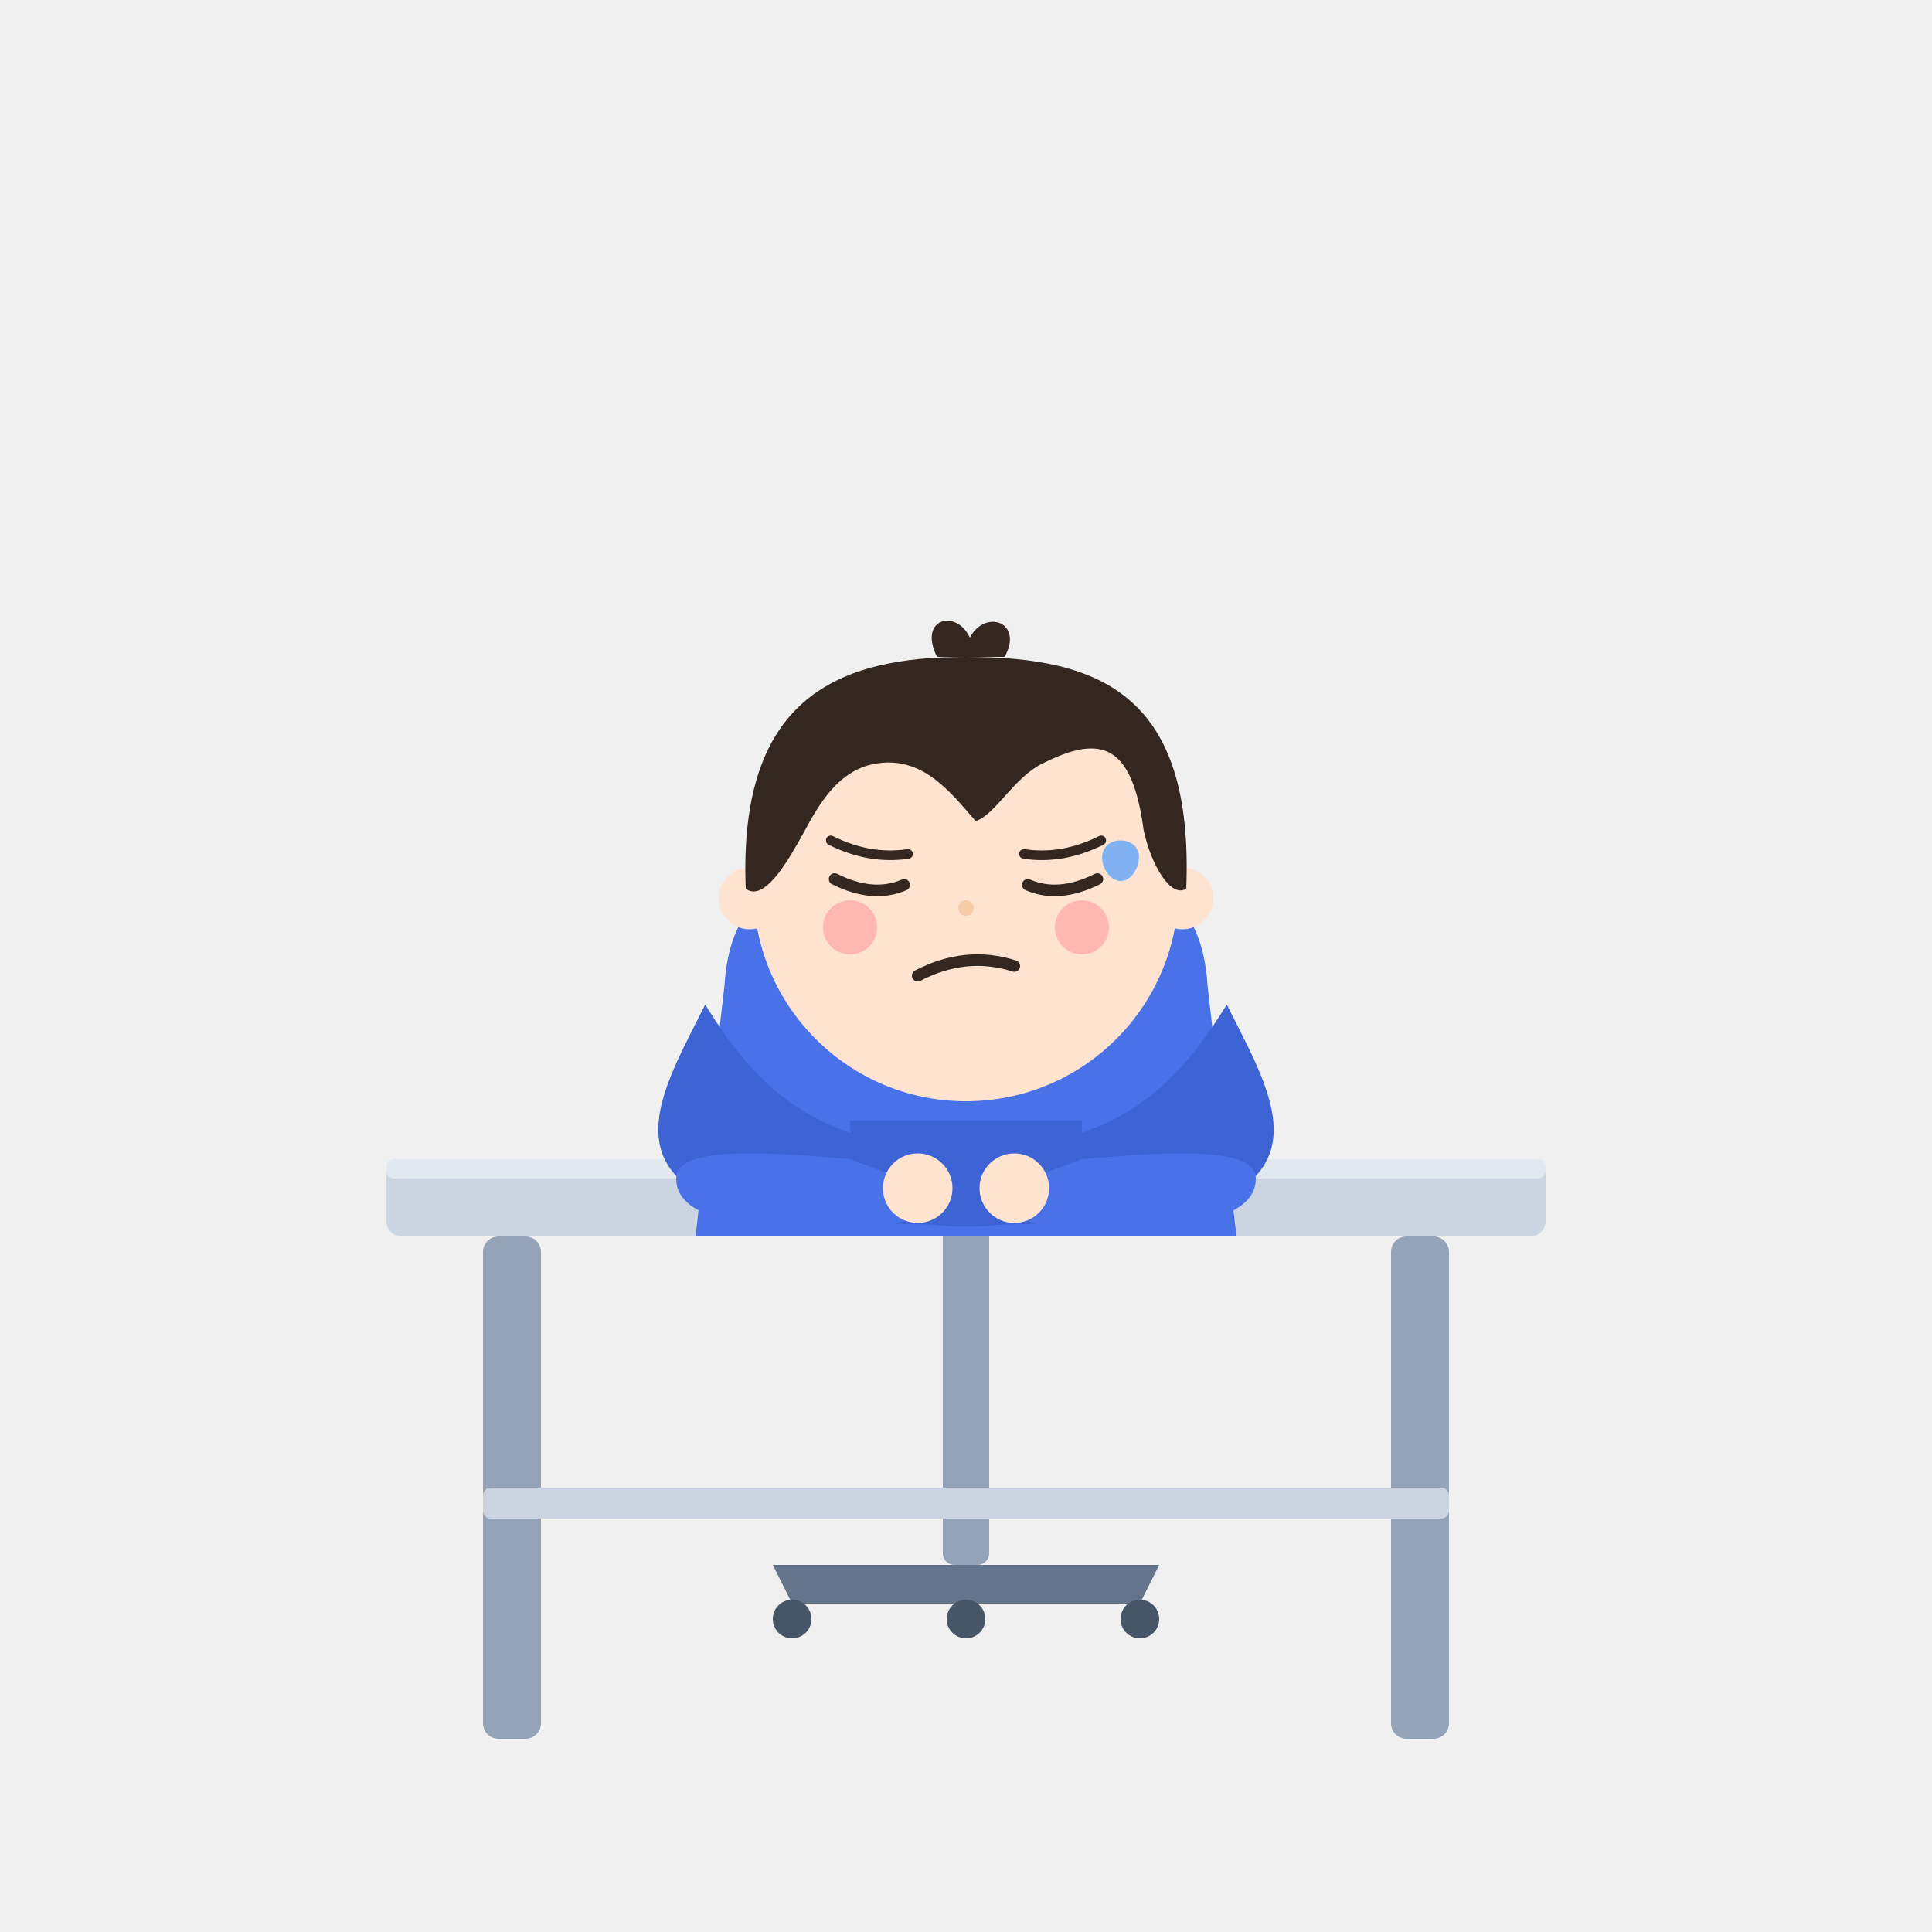
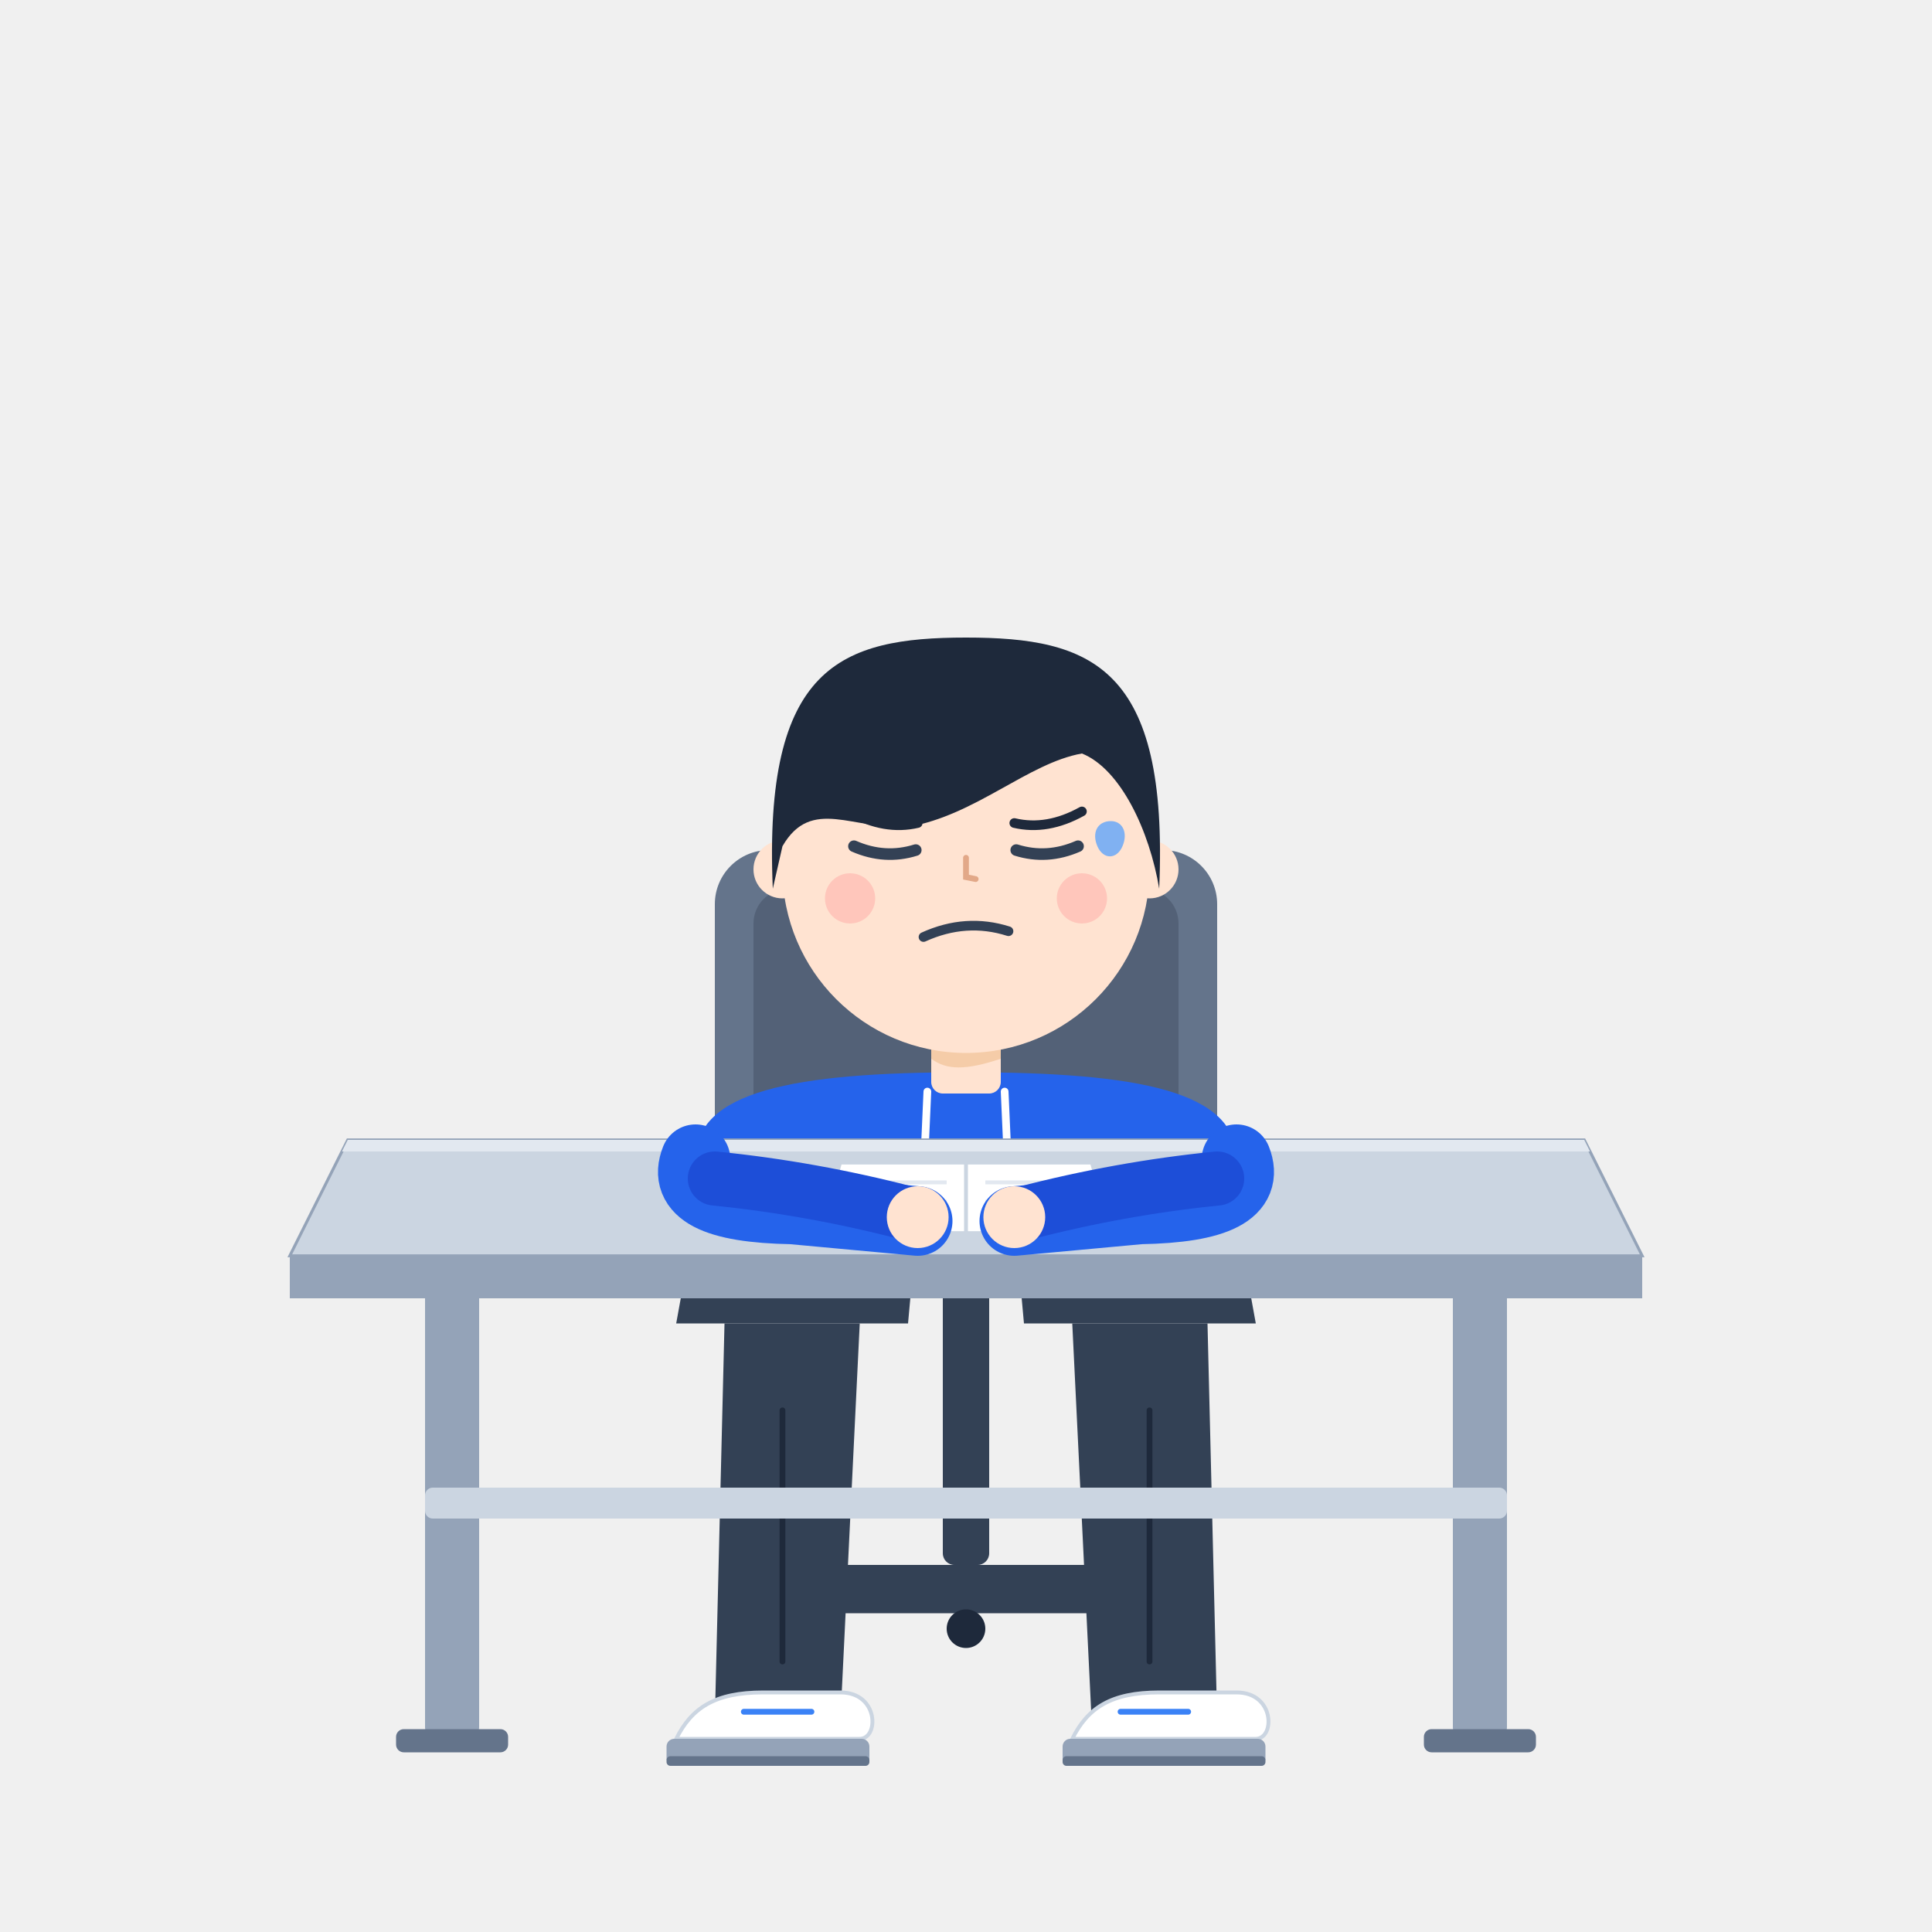
<svg xmlns="http://www.w3.org/2000/svg" viewBox="0 0 1000 1000" id="svg_student" preserveAspectRatio="xMidYMid meet">
-   <g id="student_desk_prop">
-     <g id="chair_prop">
-       <rect id="chair_backrest" x="380" y="480" width="240" height="150" rx="20" fill="#E2E8F0" />
-       <rect id="chair_backrest_inner" x="400" y="495" width="200" height="120" rx="12" fill="#CBD5E1" opacity="0.6" />
-       <rect id="chair_pole" x="488" y="630" width="24" height="180" rx="6" fill="#94A3B8" />
-       <path id="chair_base" d="M 400 810 L 600 810 L 590 830 L 410 830 Z" fill="#64748B" />
-       <circle id="chair_wheel_left" cx="410" cy="838" r="10" fill="#475569" />
-       <circle id="chair_wheel_center" cx="500" cy="838" r="10" fill="#475569" />
-       <circle id="chair_wheel_right" cx="590" cy="838" r="10" fill="#475569" />
+   <g id="chair_backrest">
+     <rect id="chair_back_cushion" x="370" y="440" width="260" height="170" rx="28" fill="#64748B" />
+     <rect id="chair_back_inner" x="390" y="460" width="220" height="130" rx="18" fill="#475569" opacity="0.6" />
+     <rect id="chair_pole" x="488" y="610" width="24" height="200" rx="6" fill="#334155" />
+     <path id="chair_base" d="M 400 810 L 600 810 L 590 835 L 410 835 Z" fill="#334155" />
+     <circle id="chair_wheel_left" cx="410" cy="843" r="10" fill="#1E293B" />
+     <circle id="chair_wheel_center" cx="500" cy="843" r="10" fill="#1E293B" />
+     <circle id="chair_wheel_right" cx="590" cy="843" r="10" fill="#1E293B" />
+     <rect id="chair_seat_cushion" x="350" y="625" width="300" height="34" rx="14" fill="#334155" stroke="#1E293B" stroke-width="2" />
+   </g>
+   <g id="student_hips_thighs">
+     <path id="thigh_left" d="M 360,630 L 475,630 L 470,685 L 350,685 Z" fill="#334155" />
+     <path id="thigh_right" d="M 525,630 L 640,630 L 650,685 L 530,685 Z" fill="#334155" />
+   </g>
+   <g id="student_calves_feet">
+     <g id="student_legs">
+       <path id="calf_left" d="M 375,685 L 445,685 L 435,890 L 370,890 Z" fill="#334155" />
+       <path id="calf_right" d="M 555,685 L 625,685 L 630,890 L 565,890 Z" fill="#334155" />
+       <path id="crease_left" stroke="#1E293B" stroke-width="3" stroke-linecap="round" d="M 405,730 L 405,860" />
+       <path id="crease_right" stroke="#1E293B" stroke-width="3" stroke-linecap="round" d="M 595,730 L 595,860" />
+       <rect id="sock_left" x="374" y="884" width="60" height="14" rx="3" fill="#FFFFFF" />
+       <rect id="sock_right" x="566" y="884" width="60" height="14" rx="3" fill="#FFFFFF" />
    </g>
-     <rect id="desk_legs" x="250" y="640" width="30" height="260" rx="8" fill="#94A3B8" />
-     <rect id="desk_legs_right" x="720" y="640" width="30" height="260" rx="8" fill="#94A3B8" />
-     <rect id="desk_crossbar" x="250" y="770" width="500" height="16" rx="4" fill="#CBD5E1" />
-     <rect id="desk_surface" x="200" y="600" width="600" height="40" rx="8" fill="#CBD5E1" />
-     <rect id="desk_top_trim" x="200" y="600" width="600" height="10" rx="4" fill="#E2E8F0" />
-     <g id="desk_stationery">
-       <path id="desk_notebook" d="M 440 605 L 560 605 L 570 632 L 430 632 Z" fill="#FFFFFF" />
-       <path id="notebook_crease" d="M 500 605 L 500 632" stroke="#CBD5E1" stroke-width="2" />
-       <path id="notebook_lines_left" d="M 450 614 L 490 614 M 448 622 L 490 622" stroke="#E2E8F0" stroke-width="2" />
-       <path id="notebook_lines_right" d="M 510 614 L 552 614 M 510 622 L 554 622" stroke="#E2E8F0" stroke-width="2" />
-       <rect id="desk_pen" x="580" y="618" width="45" height="6" rx="3" fill="#FF5E36" transform="rotate(-6 600 620)" />
+     <g id="student_shoes">
+       <path id="shoe_left_upper" d="M 350,900 L 445,900 C 455,900 455,876 435,876 L 395,876 C 370,876 358,884 350,900 Z" fill="#FFFFFF" stroke="#CBD5E1" stroke-width="2" />
+       <rect id="shoe_left_sole" x="345" y="900" width="105" height="14" rx="4" fill="#94A3B8" />
+       <rect id="shoe_left_tread" x="345" y="909" width="105" height="5" rx="2" fill="#64748B" />
+       <path id="shoe_left_accent" d="M 385,886 L 420,886" stroke="#3B82F6" stroke-width="3" stroke-linecap="round" />
+       <path id="shoe_right_upper" d="M 555,900 L 650,900 C 660,900 660,876 640,876 L 600,876 C 575,876 563,884 555,900 Z" fill="#FFFFFF" stroke="#CBD5E1" stroke-width="2" />
+       <rect id="shoe_right_sole" x="550" y="900" width="105" height="14" rx="4" fill="#94A3B8" />
+       <rect id="shoe_right_tread" x="550" y="909" width="105" height="5" rx="2" fill="#64748B" />
+       <path id="shoe_right_accent" d="M 580,886 L 615,886" stroke="#3B82F6" stroke-width="3" stroke-linecap="round" />
    </g>
  </g>
  <g id="student_torso_group">
-     <path id="student_hoodie_body" fill="#4A72E8" d="M 360 640 L 375 510 C 378 460 410 440 500 440 C 590 440 622 460 625 510 L 640 640 Z" />
-     <path id="student_hoodie_pocket" d="M 440 580 L 560 580 C 560 620 540 635 500 635 C 460 635 440 620 440 580 Z" fill="#3D63D4" />
-     <path id="hoodie_string_left" d="M 480 470 L 478 525" stroke="#FFFFFF" stroke-width="4" stroke-linecap="round" />
-     <circle id="hoodie_knot_left" cx="478" cy="527" r="4" fill="#FFFFFF" />
-     <path id="hoodie_string_right" d="M 520 470 L 522 525" stroke="#FFFFFF" stroke-width="4" stroke-linecap="round" />
-     <circle id="hoodie_knot_right" cx="522" cy="527" r="4" fill="#FFFFFF" />
-     <path id="student_arms_resting_on_desk" d="M 365 520 C 345 560 320 600 370 622 C 410 638 590 638 630 622 C 680 600 655 560 635 520 C 610 560 580 595 500 595 C 420 595 390 560 365 520 Z" fill="#3D63D4" />
-     <path id="forearm_left" d="M 350 610 C 350 595 385 595 440 600 L 480 615 C 485 625 470 635 450 635 L 370 630 C 355 625 350 618 350 610 Z" fill="#4A72E8" />
-     <path id="forearm_right" d="M 650 610 C 650 595 615 595 560 600 L 520 615 C 515 625 530 635 550 635 L 630 630 C 645 625 650 618 650 610 Z" fill="#4A72E8" />
-     <g id="student_hands">
-       <circle id="hand_left" cx="475" cy="615" r="18" fill="#FFE3D1" />
-       <circle id="hand_right" cx="525" cy="615" r="18" fill="#FFE3D1" />
+     <path id="student_hoodie_body" fill="#2563EB" d="M 360,670 L 360,600 C 360,565 410,555 500,555 C 590,555 640,565 640,600 L 640,670 Z" />
+     <path id="student_hoodie_pocket" d="M 440,610 L 560,610 C 560,650 540,665 500,665 C 460,665 440,650 440,610 Z" fill="#1D4ED8" />
+     <path id="hoodie_string_left" d="M 480,565 L 478,610" stroke="#FFFFFF" stroke-width="4" stroke-linecap="round" />
+     <circle id="hoodie_knot_left" cx="478" cy="612" r="4" fill="#FFFFFF" />
+     <path id="hoodie_string_right" d="M 520,565 L 522,610" stroke="#FFFFFF" stroke-width="4" stroke-linecap="round" />
+     <circle id="hoodie_knot_right" cx="522" cy="612" r="4" fill="#FFFFFF" />
+   </g>
+   <g id="student_desk_prop">
+     <rect id="desk_legs" x="220" y="650" width="28" height="250" rx="6" fill="#94A3B8" />
+     <rect id="desk_legs_right" x="752" y="650" width="28" height="250" rx="6" fill="#94A3B8" />
+     <rect id="desk_crossbar" x="220" y="770" width="560" height="16" rx="4" fill="#CBD5E1" />
+     <rect id="desk_foot_left" x="205" y="895" width="58" height="12" rx="4" fill="#64748B" />
+     <rect id="desk_foot_right" x="737" y="895" width="58" height="12" rx="4" fill="#64748B" />
+     <polygon id="desk_surface" points="180,590 820,590 850,650 150,650" fill="#CBD5E1" stroke="#94A3B8" stroke-width="1.5" />
+     <polygon id="desk_top_highlight" points="180,590 820,590 823,596 177,596" fill="#E2E8F0" />
+     <polygon id="desk_front_lip" points="150,650 850,650 850,672 150,672" fill="#94A3B8" />
+     <g id="desk_stationery">
+       <polygon id="desk_notebook" points="435,602 565,602 575,638 425,638" fill="#FFFFFF" stroke="#CBD5E1" stroke-width="1.5" />
+       <line x1="500" y1="602" x2="500" y2="638" stroke="#CBD5E1" stroke-width="2" />
+       <line x1="445" y1="612" x2="490" y2="612" stroke="#E2E8F0" stroke-width="2" />
+       <line x1="442" y1="622" x2="490" y2="622" stroke="#E2E8F0" stroke-width="2" />
+       <line x1="510" y1="612" x2="555" y2="612" stroke="#E2E8F0" stroke-width="2" />
+       <line x1="510" y1="622" x2="558" y2="622" stroke="#E2E8F0" stroke-width="2" />
+       <rect id="desk_pen" x="590" y="618" width="45" height="6" rx="3" fill="#3B82F6" transform="rotate(-6 610 620)" />
    </g>
  </g>
-   <g id="student_head_bored" opacity="1">
-     <rect id="neck_bored" x="475" y="525" width="50" height="40" rx="8" fill="#F5CCA8" />
-     <circle id="head_circle_bored" cx="500" cy="460" r="110" fill="#FFE3D1" />
-     <circle id="ear_bored_left" cx="388" cy="465" r="16" fill="#FFE3D1" />
-     <circle id="ear_bored_right" cx="612" cy="465" r="16" fill="#FFE3D1" />
-     <circle id="blush_left" cx="440" cy="480" r="14" fill="#FF9B9B" opacity="0.6" />
-     <circle id="blush_right" cx="560" cy="480" r="14" fill="#FF9B9B" opacity="0.6" />
-     <path id="hair_messy" d="M 386 460 C 382 360 435 340 500 340 C 570 340 618 360 614 460 C 606 465 596 448 592 430 C 586 385 570 380 540 395 C 525 402 515 422 505 425 C 492 410 478 392 455 395 C 430 398 420 425 412 438 C 404 452 394 466 386 460 Z" fill="#332720" />
-     <path id="hair_stray_lock" d="M 485 340 C 475 320 495 315 502 330 C 510 315 530 322 520 340 Z" fill="#332720" />
-     <path id="brow_bored_left" stroke="#332720" stroke-width="5" stroke-linecap="round" fill="none" d="M 430 435 Q 450 445 470 442" />
-     <path id="brow_bored_right" stroke="#332720" stroke-width="5" stroke-linecap="round" fill="none" d="M 530 442 Q 550 445 570 435" />
-     <path id="eyes_sleepy_slanted" stroke="#332720" stroke-width="6" stroke-linecap="round" fill="none" d="M 432 455 Q 452 465 468 458 M 532 458 Q 548 465 568 455" />
-     <circle id="nose_bored" cx="500" cy="470" r="4" fill="#F5CCA8" />
-     <path id="mouth_frown" stroke="#332720" stroke-width="6" stroke-linecap="round" fill="none" d="M 475 505 Q 500 492 525 500" />
-     <path id="sweat_drop_bored" d="M 580 435 C 572 435 568 442 572 450 C 576 458 584 458 588 450 C 592 442 588 435 580 435 Z" fill="#60A5FA" opacity="0.8" />
+   <g id="student_arms_resting_on_desk">
+     <path id="forearm_left" d="M 360,600 Q 350,625 410,626 L 475,632" fill="none" stroke="#2563EB" stroke-width="36" stroke-linecap="round" stroke-linejoin="round" />
+     <path id="forearm_left_cuff" d="M 370,610 Q 420,615 470,628" fill="none" stroke="#1D4ED8" stroke-width="28" stroke-linecap="round" />
+     <path id="forearm_right" d="M 640,600 Q 650,625 590,626 L 525,632" fill="none" stroke="#2563EB" stroke-width="36" stroke-linecap="round" stroke-linejoin="round" />
+     <path id="forearm_right_cuff" d="M 630,610 Q 580,615 530,628" fill="none" stroke="#1D4ED8" stroke-width="28" stroke-linecap="round" />
+     <circle id="hand_left" cx="475" cy="630" r="16" fill="#FFE3D1" />
+     <circle id="hand_right" cx="525" cy="630" r="16" fill="#FFE3D1" />
  </g>
-   <g id="student_head_excited" opacity="0">
-     <rect id="neck_excited" x="475" y="495" width="50" height="40" rx="8" fill="#F5CCA8" />
-     <circle id="head_circle_excited" cx="500" cy="430" r="110" fill="#FFE3D1" />
-     <circle id="ear_excited_left" cx="388" cy="435" r="16" fill="#FFE3D1" />
-     <circle id="ear_excited_right" cx="612" cy="435" r="16" fill="#FFE3D1" />
-     <circle id="blush_excited_left" cx="435" cy="445" r="18" fill="#FF9B9B" opacity="0.85" />
-     <circle id="blush_excited_right" cx="565" cy="445" r="18" fill="#FF9B9B" opacity="0.85" />
-     <path id="hair_neat" d="M 386 430 C 382 330 435 310 500 310 C 570 310 618 330 614 430 C 606 435 596 415 585 390 C 560 365 530 365 500 380 C 470 365 440 365 415 390 C 404 415 394 435 386 430 Z" fill="#332720" />
-     <path id="brow_excited_left" stroke="#332720" stroke-width="5" stroke-linecap="round" fill="none" d="M 435 392 Q 455 382 475 390" />
-     <path id="brow_excited_right" stroke="#332720" stroke-width="5" stroke-linecap="round" fill="none" d="M 525 390 Q 545 382 565 392" />
-     <circle id="eye_left_sparkle" cx="460" cy="420" r="12" fill="#332720" />
-     <circle id="eye_left_catchlight" cx="457" cy="416" r="4.5" fill="#FFFFFF" />
-     <circle id="eye_left_catchlight_sub" cx="464" cy="423" r="2.5" fill="#FFFFFF" />
-     <circle id="eye_right_sparkle" cx="540" cy="420" r="12" fill="#332720" />
-     <circle id="eye_right_catchlight" cx="537" cy="416" r="4.5" fill="#FFFFFF" />
-     <circle id="eye_right_catchlight_sub" cx="544" cy="423" r="2.5" fill="#FFFFFF" />
-     <path id="eye_glow_left" d="M 445 406 Q 460 400 475 406" stroke="#FFBF00" stroke-width="3" stroke-linecap="round" fill="none" opacity="0.6" />
-     <path id="eye_glow_right" d="M 525 406 Q 540 400 555 406" stroke="#FFBF00" stroke-width="3" stroke-linecap="round" fill="none" opacity="0.6" />
-     <circle id="nose_excited" cx="500" cy="435" r="4" fill="#F5CCA8" />
-     <path id="mouth_wide_smile" fill="#FF6B6B" d="M 465 455 Q 500 455 535 455 C 535 490 500 500 465 455 Z" />
-     <path id="teeth_excited" d="M 474 455 Q 500 455 526 455 C 522 463 478 463 474 455 Z" fill="#FFFFFF" />
-     <path id="tongue_excited" d="M 485 478 Q 500 468 515 478 C 510 492 490 492 485 478 Z" fill="#FF8E8E" />
-     <path id="sparkle_star_left" fill="#FFB800" d="M 330 360 Q 330 380 310 380 Q 330 380 330 400 Q 330 380 350 380 Q 330 380 330 360 Z" />
-     <circle id="sparkle_dot_left" cx="300" cy="350" r="5" fill="#FFBF00" />
-     <path id="sparkle_star_right" fill="#FFB800" d="M 670 340 Q 670 365 645 365 Q 670 365 670 390 Q 670 365 695 365 Q 670 365 670 340 Z" />
-     <circle id="sparkle_dot_right" cx="705" cy="405" r="6" fill="#FFBF00" />
-     <path id="sparkle_star_top" fill="#FF5E36" d="M 500 240 Q 500 255 485 255 Q 500 255 500 270 Q 500 255 515 255 Q 500 255 500 240 Z" />
+   <g id="student_neck">
+     <rect id="neck_column" x="482" y="538" width="36" height="28" rx="6" fill="#FFE3D1" />
+     <path id="neck_shadow" d="M 482,538 L 518,538 L 518,548 C 500,554 490,554 482,548 Z" fill="#F5CCA8" />
+   </g>
+   <g id="student_head_morph">
+     <g id="student_head_bored" opacity="1">
+       <circle id="head_circle_bored" cx="500" cy="450" r="95" fill="#FFE3D1" />
+       <circle id="ear_bored_left" cx="405" cy="450" r="15" fill="#FFE3D1" />
+       <circle id="ear_bored_right" cx="595" cy="450" r="15" fill="#FFE3D1" />
+       <path id="hair_neat_bored" fill="#1E293B" d="M 400 460 C 395 345 435 330 500 330 C 565 330 605 345 600 460 C 595 430 580 398 560 390 C 532 395 505 422 470 428 C 442 430 420 412 405 438 Z" />
+       <circle id="blush_left" cx="440" cy="465" r="13" fill="#FF9B9B" opacity="0.4" />
+       <circle id="blush_right" cx="560" cy="465" r="13" fill="#FF9B9B" opacity="0.4" />
+       <path id="brow_bored_left" stroke="#1E293B" stroke-width="5" stroke-linecap="round" fill="none" d="M 440 420 Q 458 430 475 426" />
+       <path id="brow_bored_right" stroke="#1E293B" stroke-width="5" stroke-linecap="round" fill="none" d="M 525 426 Q 542 430 560 420" />
+       <path id="eyes_sleepy_slanted" stroke="#334155" stroke-width="6" stroke-linecap="round" fill="none" d="M 442 438 Q 458 445 474 440 M 526 440 Q 542 445 558 438" />
+       <path id="nose_bored" stroke="#E2A888" stroke-width="3" stroke-linecap="round" fill="none" d="M 500,444 L 500,454 L 505,455" />
+       <path id="mouth_frown" stroke="#334155" stroke-width="5" stroke-linecap="round" fill="none" d="M 478 485 Q 500 475 522 482" />
+       <path id="sweat_drop_bored" d="M 575 425 C 568 425 565 431 568 438 C 571 445 578 445 581 438 C 584 431 581 425 575 425 Z" fill="#60A5FA" opacity="0.8" />
+     </g>
+     <g id="student_head_excited" opacity="0">
+       <circle id="head_circle_excited" cx="500" cy="450" r="95" fill="#FFE3D1" />
+       <circle id="ear_excited_left" cx="405" cy="450" r="15" fill="#FFE3D1" />
+       <circle id="ear_excited_right" cx="595" cy="450" r="15" fill="#FFE3D1" />
+       <path id="hair_neat_excited" fill="#1E293B" d="M 400 460 C 395 345 435 330 500 330 C 565 330 605 345 600 460 C 595 430 580 398 560 390 C 532 395 505 422 470 428 C 442 430 420 412 405 438 Z" />
+       <circle id="blush_excited_left" cx="438" cy="462" r="15" fill="#FCA5A5" opacity="0.85" />
+       <circle id="blush_excited_right" cx="562" cy="462" r="15" fill="#FCA5A5" opacity="0.85" />
+       <path id="brow_excited_left" stroke="#1E293B" stroke-width="5" stroke-linecap="round" fill="none" d="M 440 415 Q 458 405 475 414" />
+       <path id="brow_excited_right" stroke="#1E293B" stroke-width="5" stroke-linecap="round" fill="none" d="M 525 414 Q 542 405 560 415" />
+       <circle id="eye_left_sparkle" cx="462" cy="436" r="10" fill="#0F172A" />
+       <circle id="eye_left_catchlight" cx="459" cy="432" r="3" fill="#FFFFFF" />
+       <circle id="eye_left_catchlight_sub" cx="465" cy="438" r="1.8" fill="#FFFFFF" />
+       <circle id="eye_right_sparkle" cx="538" cy="436" r="10" fill="#0F172A" />
+       <circle id="eye_right_catchlight" cx="535" cy="432" r="3" fill="#FFFFFF" />
+       <circle id="eye_right_catchlight_sub" cx="541" cy="438" r="1.8" fill="#FFFFFF" />
+       <path id="nose_excited" stroke="#E2A888" stroke-width="3" stroke-linecap="round" fill="none" d="M 500,442 L 500,452 L 505,453" />
+       <path id="mouth_wide_smile" fill="#EF4444" d="M 470,468 Q 500,500 530,468 Z" />
+       <path id="teeth_excited" fill="#FFFFFF" d="M 476,469 Q 500,478 524,469 Q 500,472 476,469 Z" />
+       <path id="tongue_excited" fill="#F87171" d="M 488,488 Q 500,480 512,488 C 508,498 492,498 488,488 Z" />
+       <path id="smile_outline" stroke="#B91C1C" stroke-width="2.5" stroke-linecap="round" fill="none" d="M 468,467 Q 500,502 532,467" />
+       <path id="sparkle_star_left" fill="#F59E0B" d="M 330 360 Q 330 380 310 380 Q 330 380 330 400 Q 330 380 350 380 Q 330 380 330 360 Z" />
+       <circle id="sparkle_dot_left" cx="300" cy="350" r="5" fill="#38BDF8" />
+       <path id="sparkle_star_right" fill="#F59E0B" d="M 670 340 Q 670 365 645 365 Q 670 365 670 390 Q 670 365 695 365 Q 670 365 670 340 Z" />
+       <circle id="sparkle_dot_right" cx="705" cy="405" r="6" fill="#10B981" />
+       <path id="sparkle_star_top" fill="#00E5FF" d="M 500 240 Q 500 255 485 255 Q 500 255 500 270 Q 500 255 515 255 Q 500 255 500 240 Z" />
+     </g>
  </g>
</svg>
